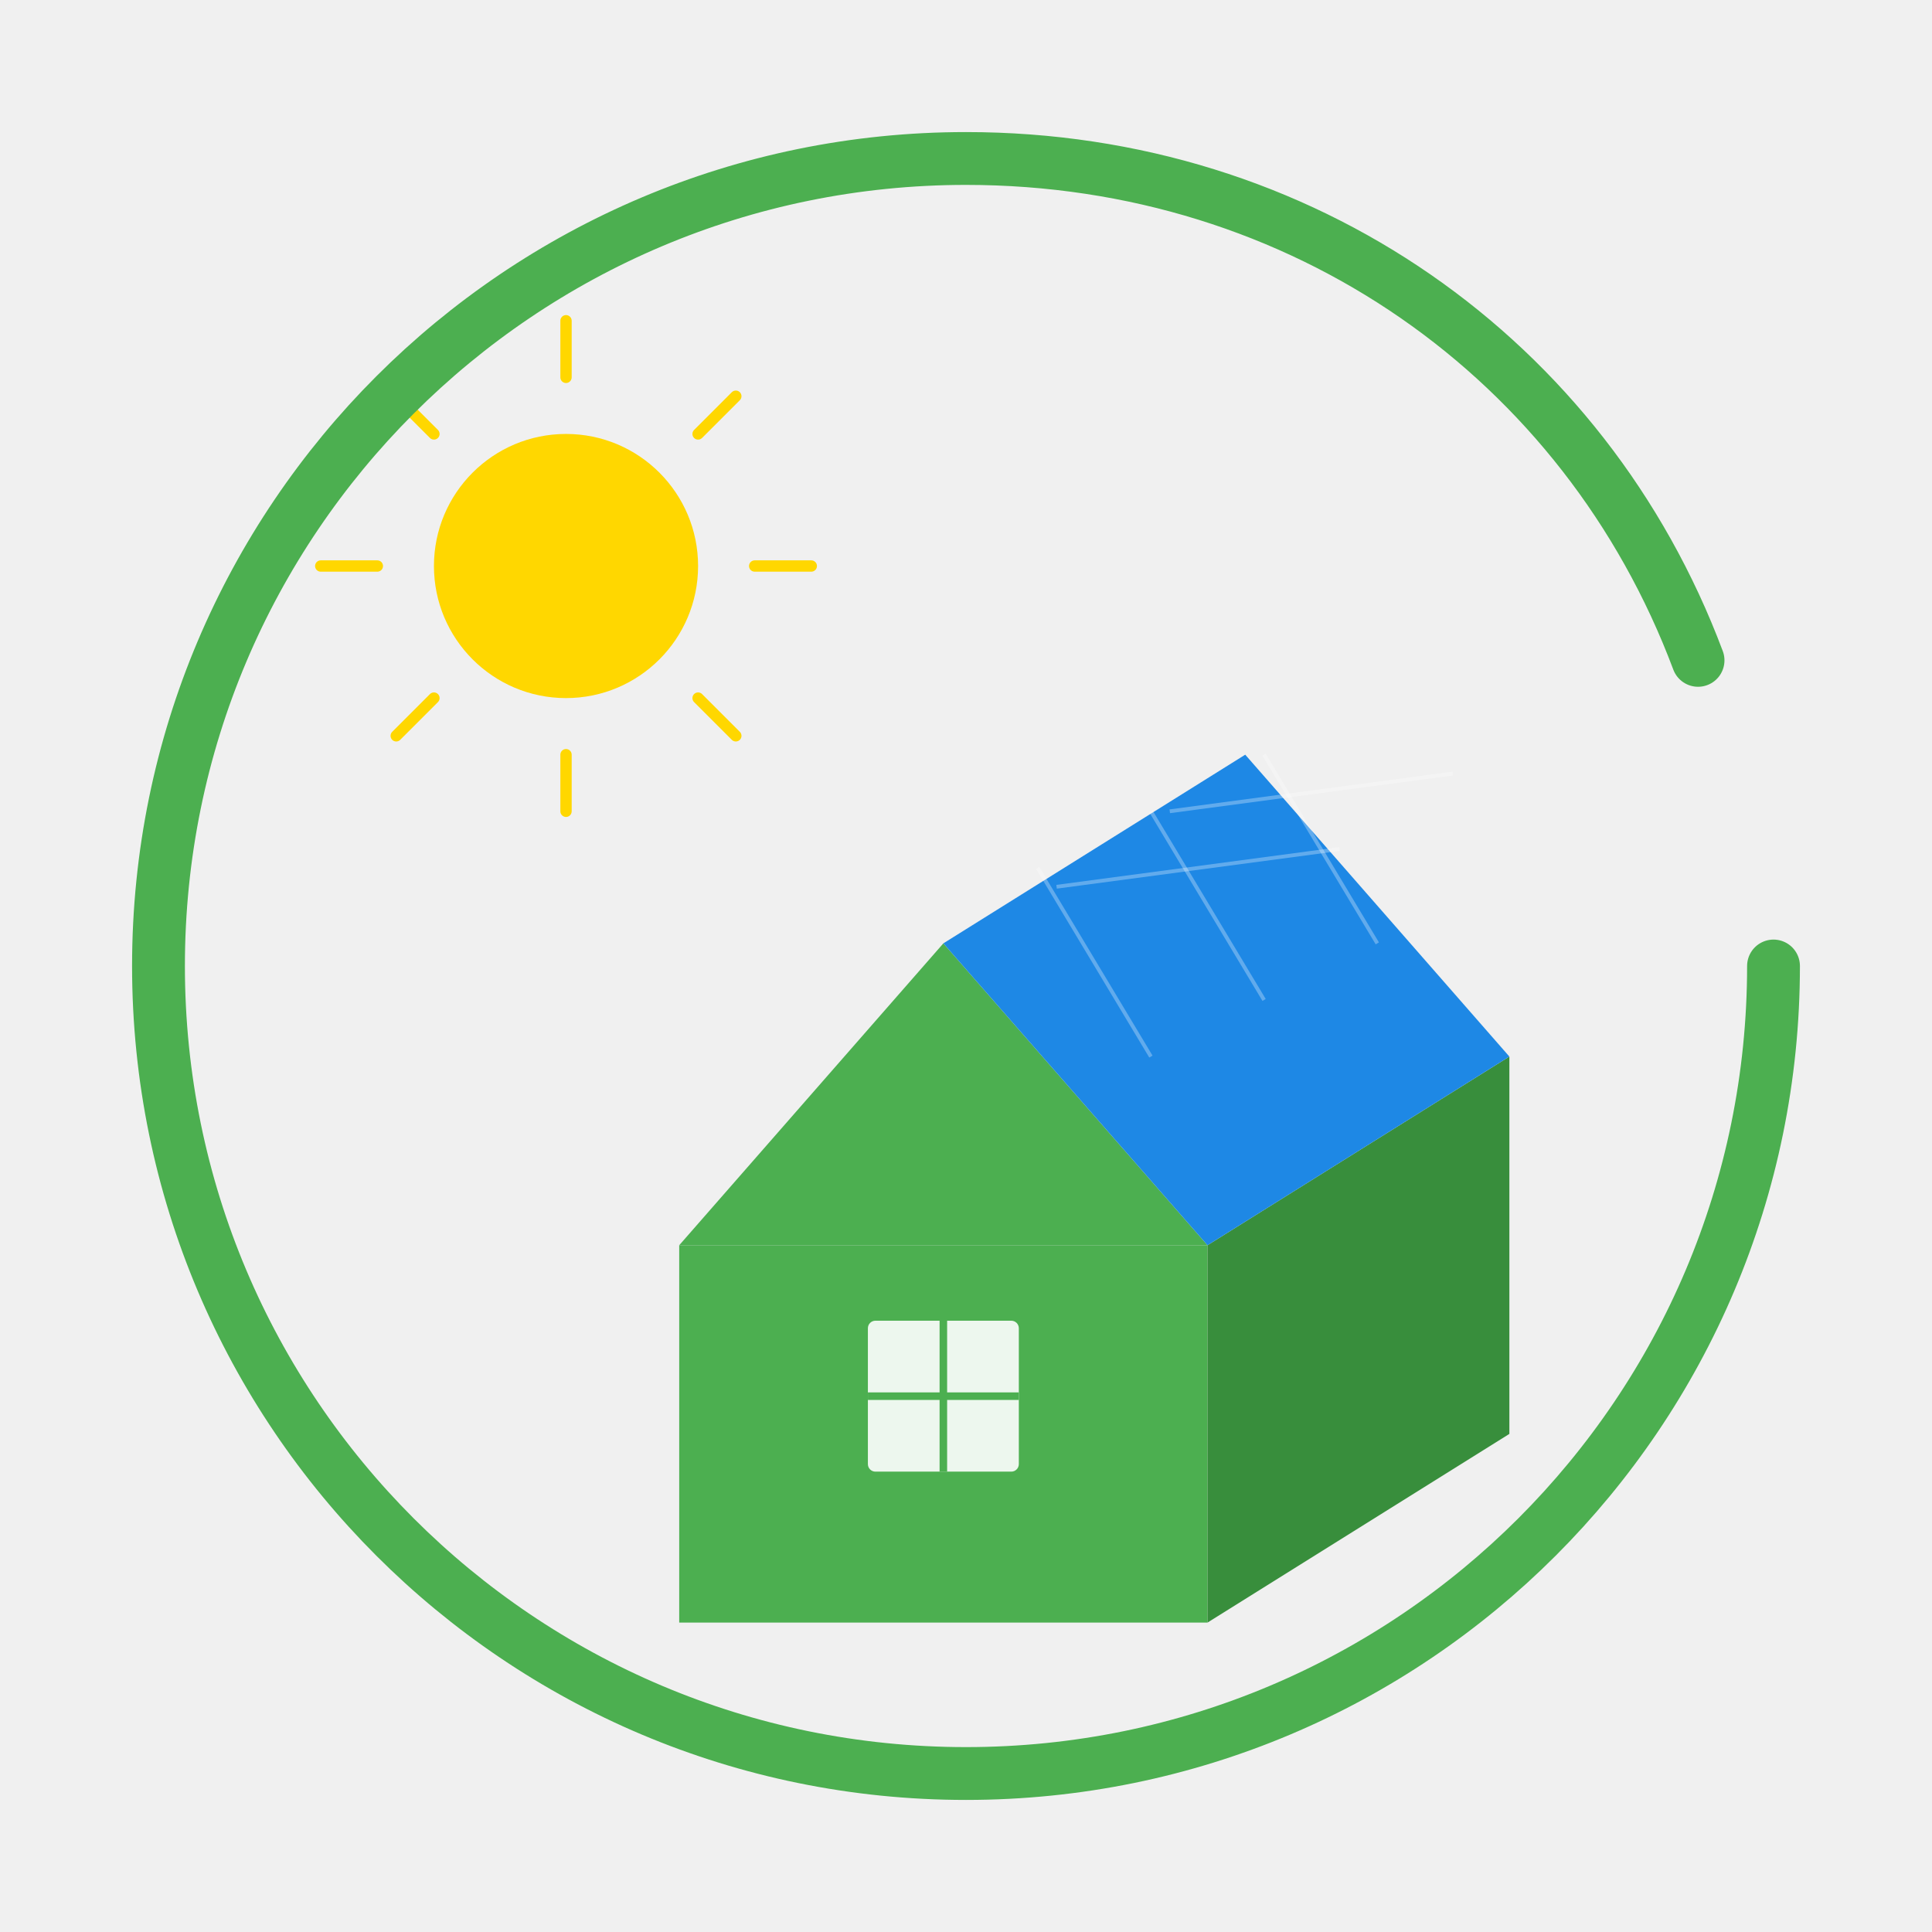
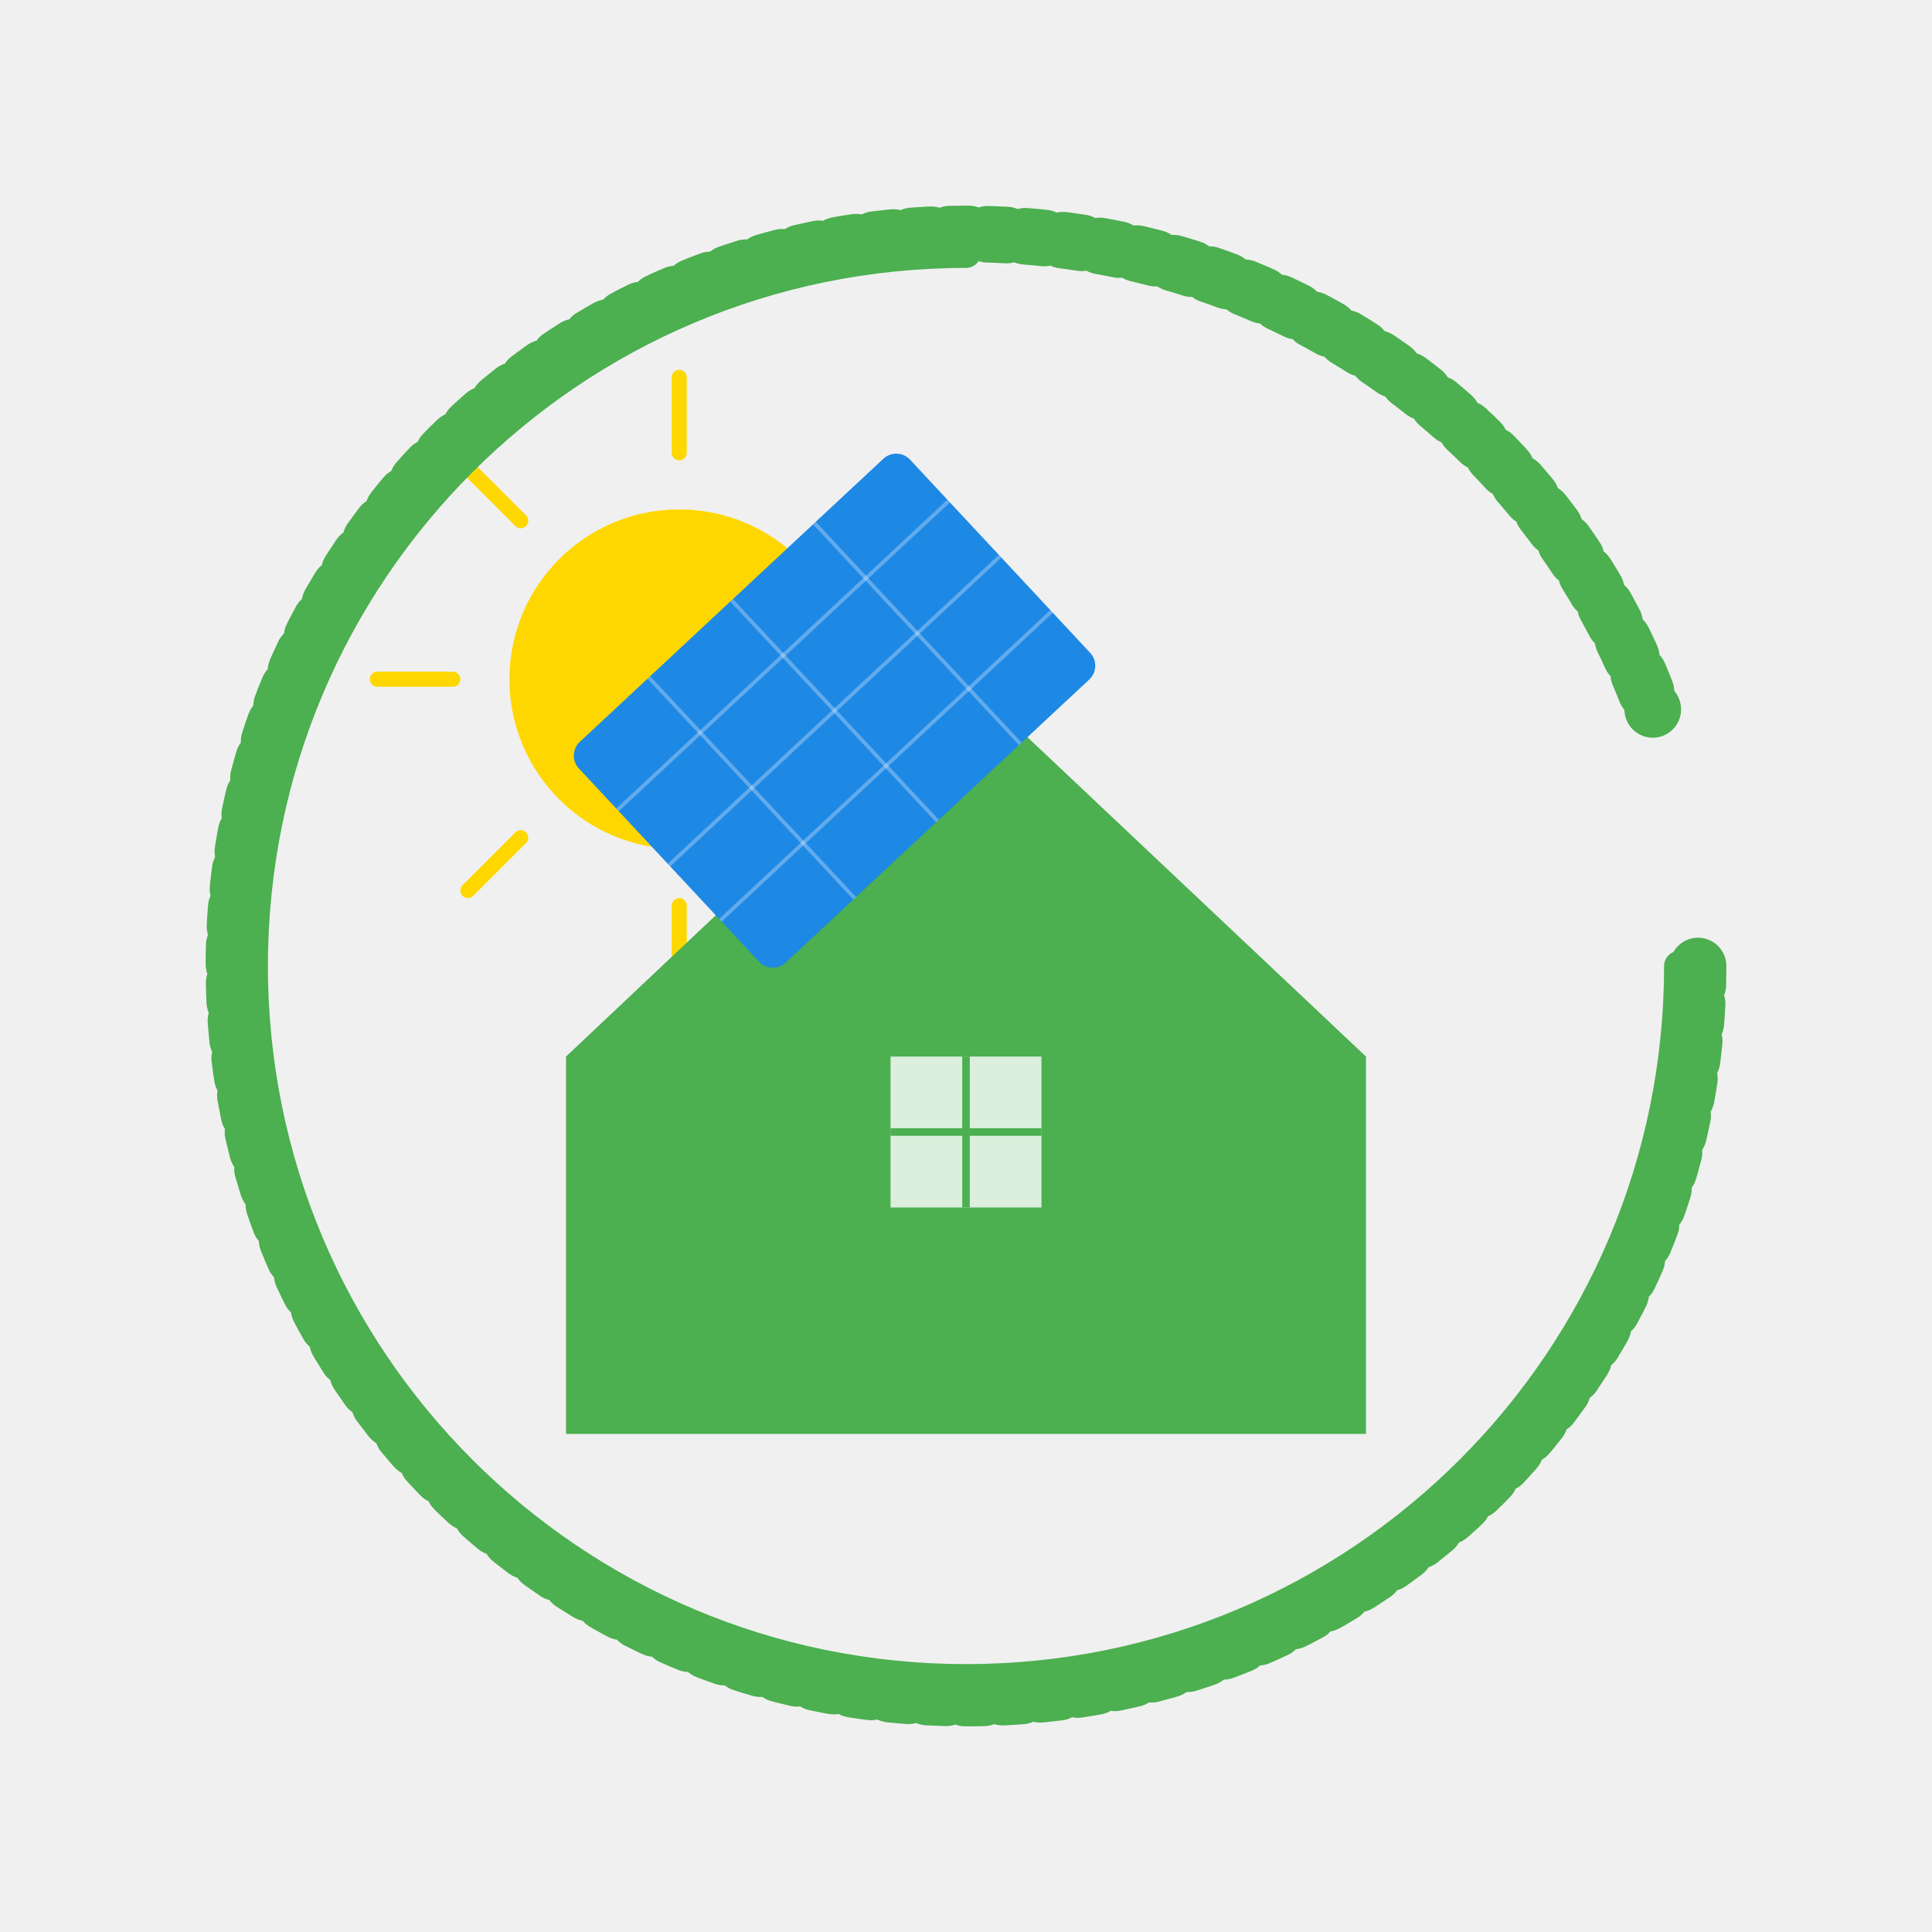
<svg xmlns="http://www.w3.org/2000/svg" viewBox="0 0 512 512" fill="none">
-   <circle cx="150" cy="150" r="35" fill="#FFD700" />
-   <g stroke="#FFD700" stroke-width="3" stroke-linecap="round">
-     <line x1="150" y1="100" x2="150" y2="85" />
-     <line x1="150" y1="200" x2="150" y2="215" />
-     <line x1="100" y1="150" x2="85" y2="150" />
-     <line x1="200" y1="150" x2="215" y2="150" />
-     <line x1="115" y1="115" x2="105" y2="105" />
-     <line x1="185" y1="185" x2="195" y2="195" />
-     <line x1="115" y1="185" x2="105" y2="195" />
-     <line x1="185" y1="115" x2="195" y2="105" />
+   <circle cx="180" cy="180" r="45" fill="#FFD700" />
+   <g stroke="#FFD700" stroke-width="4" stroke-linecap="round">
+     <line x1="180" y1="120" x2="180" y2="100" />
+     <line x1="180" y1="240" x2="180" y2="260" />
+     <line x1="120" y1="180" x2="100" y2="180" />
+     <line x1="240" y1="180" x2="260" y2="180" />
+     <line x1="138" y1="138" x2="124" y2="124" />
+     <line x1="222" y1="222" x2="236" y2="236" />
+     <line x1="138" y1="222" x2="124" y2="236" />
+     <line x1="222" y1="138" x2="236" y2="124" />
  </g>
-   <path d="M470,256 C470,374.2 374.2,470 256,470 C137.8,470 42,374.2 42,256 C42,137.8 137.8,42 256,42 C345,42 420,95 450,175" stroke="#4CAF50" stroke-width="14" stroke-linecap="round" fill="none" />
-   <path d="M180,330 L320,330 L320,430 L180,430 Z" fill="#4CAF50" />
-   <path d="M320,330 L400,280 L400,380 L320,430 Z" fill="#388E3C" />
-   <path d="M180,330 L250,250 L320,330 Z" fill="#4CAF50" />
-   <path d="M250,250 L330,200 L400,280 L320,330 Z" fill="#1E88E5" />
-   <g stroke="white" stroke-width="1" stroke-opacity="0.3">
-     <line x1="280" y1="235" x2="355" y2="225" />
-     <line x1="310" y1="215" x2="385" y2="205" />
-     <line x1="275" y1="230" x2="305" y2="280" />
-     <line x1="305" y1="215" x2="335" y2="265" />
-     <line x1="335" y1="200" x2="365" y2="250" />
+   <path d="M450,256 C450,363.1 363.1,450 256,450 C148.9,450 62,363.1 62,256 C62,148.9 148.9,62 256,62 C340,62 411,114 438,188" stroke="#4CAF50" stroke-width="15" stroke-linecap="round" fill="none" stroke-dasharray="5,5" />
+   <path d="M445,256 C445,360.4 360.4,445 256,445 C151.6,445 67,360.4 67,256 C67,151.6 151.6,67 256,67" stroke="#4CAF50" stroke-width="8" stroke-linecap="round" fill="none" />
+   <path d="M150,380 L150,280 L256,180 L362,280 L362,380 Z" fill="#4CAF50" />
+   <rect x="236" y="280" width="40" height="40" fill="white" fill-opacity="0.8" />
+   <line x1="256" y1="280" x2="256" y2="320" stroke="#4CAF50" stroke-width="2" />
+   <line x1="236" y1="300" x2="276" y2="300" stroke="#4CAF50" stroke-width="2" />
+   <g transform="translate(150, 200) rotate(-43)">
+     <rect x="0" y="0" width="120" height="80" fill="#1E88E5" rx="5" />
+     <line x1="0" y1="20" x2="120" y2="20" stroke="white" stroke-width="1" stroke-opacity="0.3" />
+     <line x1="0" y1="40" x2="120" y2="40" stroke="white" stroke-width="1" stroke-opacity="0.3" />
+     <line x1="0" y1="60" x2="120" y2="60" stroke="white" stroke-width="1" stroke-opacity="0.3" />
+     <line x1="30" y1="0" x2="30" y2="80" stroke="white" stroke-width="1" stroke-opacity="0.3" />
+     <line x1="60" y1="0" x2="60" y2="80" stroke="white" stroke-width="1" stroke-opacity="0.3" />
+     <line x1="90" y1="0" x2="90" y2="80" stroke="white" stroke-width="1" stroke-opacity="0.3" />
  </g>
-   <rect x="230" y="350" width="40" height="40" fill="white" fill-opacity="0.9" rx="2" />
-   <line x1="250" y1="350" x2="250" y2="390" stroke="#4CAF50" stroke-width="2" />
-   <line x1="230" y1="370" x2="270" y2="370" stroke="#4CAF50" stroke-width="2" />
</svg>
